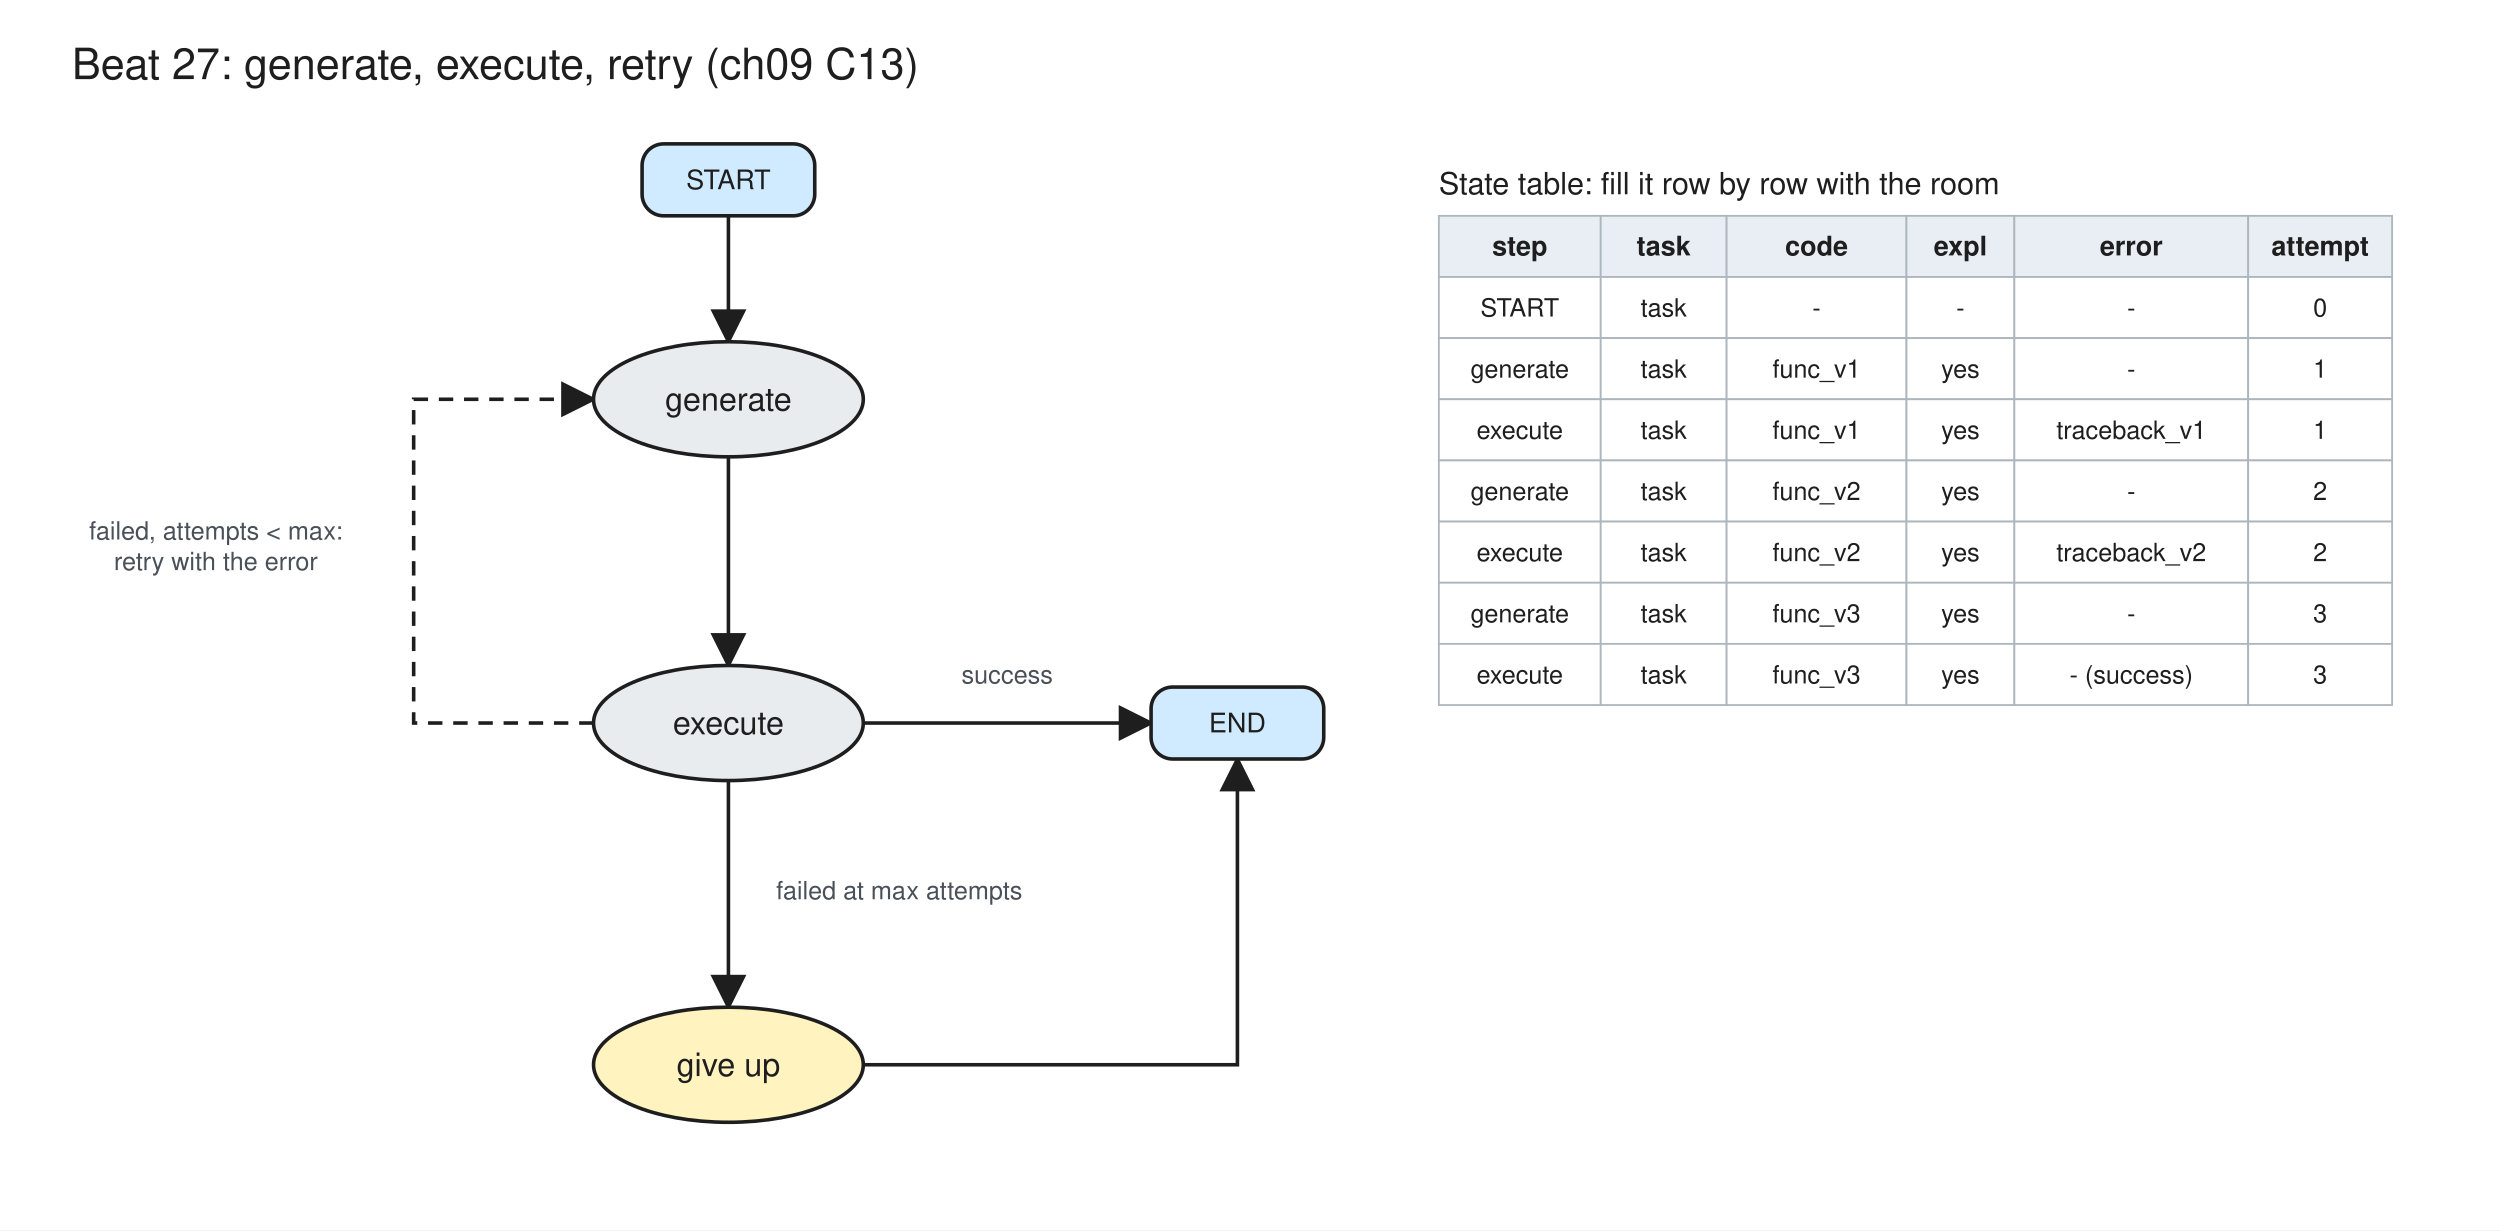
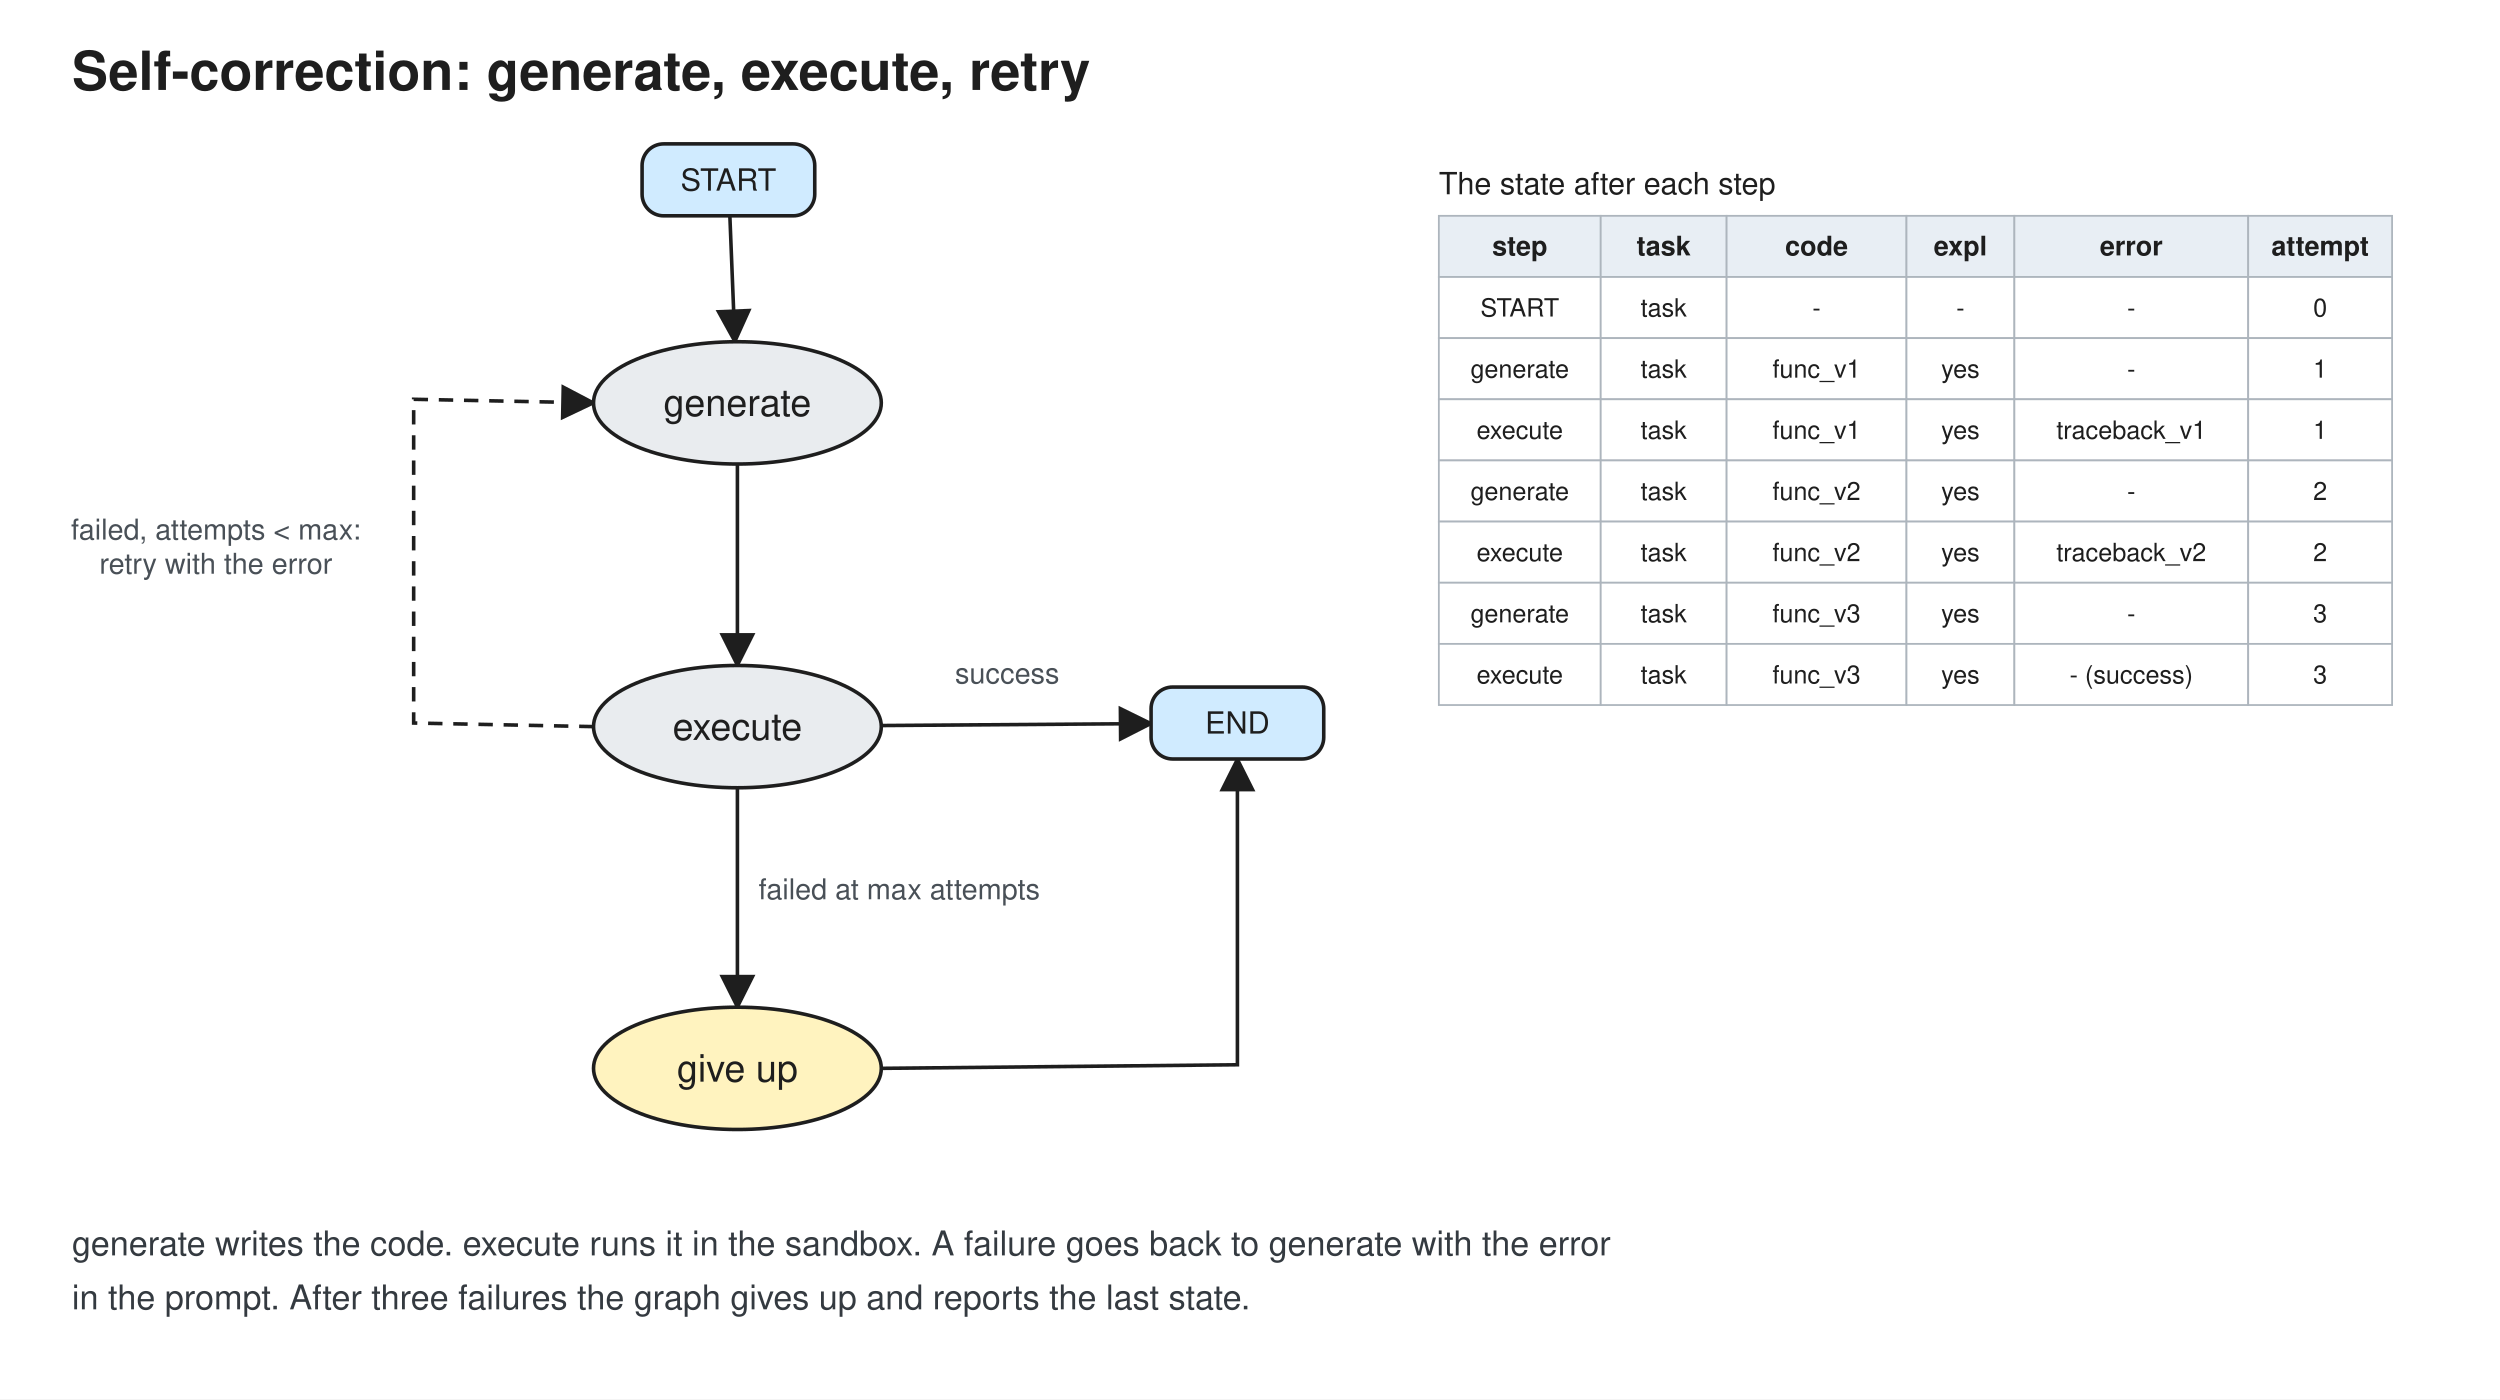
- <svg xmlns="http://www.w3.org/2000/svg" width="1390" height="684" viewBox="0 0 1390 684" font-family="Helvetica, Arial, sans-serif">
+ <svg xmlns="http://www.w3.org/2000/svg" width="1390" height="778" viewBox="0 0 1390 778" font-family="Helvetica, Arial, sans-serif">
  <defs>
    <marker id="ah" markerWidth="10" markerHeight="10" refX="9" refY="5" orient="auto">
      <path d="M0,0 L10,5 L0,10 z" fill="#1e1e1e" />
    </marker>
  </defs>
-   <rect width="1390" height="684" fill="#ffffff" />
-   <text x="40" y="44" font-size="24" fill="#1e1e1e">Beat 27: generate, execute, retry (ch09 C13)</text>
-   <polyline points="405.0,120.0 405.0,190.0" fill="none" stroke="#1e1e1e" stroke-width="2" marker-end="url(#ah)" />
-   <polyline points="405.0,254.0 405.0,370.0" fill="none" stroke="#1e1e1e" stroke-width="2" marker-end="url(#ah)" />
-   <polyline points="480.0,402.0 640.0,402.0" fill="none" stroke="#1e1e1e" stroke-width="2" marker-end="url(#ah)" />
-   <text x="560.0" y="380.0" font-size="14" fill="#495057" text-anchor="middle" stroke="#ffffff" stroke-width="4" paint-order="stroke">success</text>
-   <polyline points="330.0,402.0 230.0,402.0 230.0,222.0 330.0,222.0" fill="none" stroke="#1e1e1e" stroke-width="2" marker-end="url(#ah)" stroke-dasharray="8,6" />
-   <text x="120.0" y="300.0" font-size="14" fill="#495057" text-anchor="middle" stroke="#ffffff" stroke-width="4" paint-order="stroke">failed, attempts &lt; max:</text>
-   <text x="120.0" y="317.0" font-size="14" fill="#495057" text-anchor="middle" stroke="#ffffff" stroke-width="4" paint-order="stroke">retry with the error</text>
-   <polyline points="405.0,434.0 405.0,560.0" fill="none" stroke="#1e1e1e" stroke-width="2" marker-end="url(#ah)" />
-   <text x="500.0" y="500.0" font-size="14" fill="#495057" text-anchor="middle" stroke="#ffffff" stroke-width="4" paint-order="stroke">failed at max attempts</text>
-   <polyline points="480.0,592.0 688.0,592.0 688.0,422.0" fill="none" stroke="#1e1e1e" stroke-width="2" marker-end="url(#ah)" />
+   <rect width="1390" height="778" fill="#ffffff" />
+   <text x="40" y="50" font-size="30" font-weight="600" fill="#1e1e1e">Self-correction: generate, execute, retry</text>
+   <polyline points="405.8,120.0 408.6,190.0" fill="none" stroke="#1e1e1e" stroke-width="2" marker-end="url(#ah)" />
+   <polyline points="410.0,258.0 410.0,370.0" fill="none" stroke="#1e1e1e" stroke-width="2" marker-end="url(#ah)" />
+   <polyline points="490.0,403.4 640.0,402.3" fill="none" stroke="#1e1e1e" stroke-width="2" marker-end="url(#ah)" />
+   <text x="560.0" y="380.0" font-size="16" fill="#495057" text-anchor="middle" stroke="#ffffff" stroke-width="5" paint-order="stroke">success</text>
+   <polyline points="330.0,404.0 230.0,402.0 230.0,222.0 330.0,224.0" fill="none" stroke="#1e1e1e" stroke-width="2" marker-end="url(#ah)" stroke-dasharray="8,6" />
+   <text x="120.0" y="300.0" font-size="16" fill="#495057" text-anchor="middle" stroke="#ffffff" stroke-width="5" paint-order="stroke">failed, attempts &lt; max:</text>
+   <text x="120.0" y="319.0" font-size="16" fill="#495057" text-anchor="middle" stroke="#ffffff" stroke-width="5" paint-order="stroke">retry with the error</text>
+   <polyline points="410.0,438.0 410.0,560.0" fill="none" stroke="#1e1e1e" stroke-width="2" marker-end="url(#ah)" />
+   <text x="500.0" y="500.0" font-size="16" fill="#495057" text-anchor="middle" stroke="#ffffff" stroke-width="5" paint-order="stroke">failed at max attempts</text>
+   <polyline points="490.0,594.0 688.0,592.0 688.0,422.0" fill="none" stroke="#1e1e1e" stroke-width="2" marker-end="url(#ah)" />
  <rect x="357" y="80" width="96" height="40" rx="12" fill="#d0ebff" stroke="#1e1e1e" stroke-width="2" />
-   <text x="405.0" y="105.2" font-size="15" fill="#1e1e1e" text-anchor="middle">START</text>
-   <ellipse cx="405.0" cy="222.0" rx="75.0" ry="32.0" fill="#e9ecef" stroke="#1e1e1e" stroke-width="2" />
-   <text x="405.0" y="228.3" font-size="18" fill="#1e1e1e" text-anchor="middle">generate</text>
-   <ellipse cx="405.0" cy="402.0" rx="75.0" ry="32.0" fill="#e9ecef" stroke="#1e1e1e" stroke-width="2" />
-   <text x="405.0" y="408.3" font-size="18" fill="#1e1e1e" text-anchor="middle">execute</text>
-   <ellipse cx="405.0" cy="592.0" rx="75.0" ry="32.0" fill="#fff3bf" stroke="#1e1e1e" stroke-width="2" />
-   <text x="405.0" y="598.3" font-size="18" fill="#1e1e1e" text-anchor="middle">give up</text>
+   <text x="405.0" y="106.0" font-size="17" fill="#1e1e1e" text-anchor="middle">START</text>
+   <ellipse cx="410.0" cy="224.0" rx="80.0" ry="34.0" fill="#e9ecef" stroke="#1e1e1e" stroke-width="2" />
+   <text x="410.0" y="231.3" font-size="21" fill="#1e1e1e" text-anchor="middle">generate</text>
+   <ellipse cx="410.0" cy="404.0" rx="80.0" ry="34.0" fill="#e9ecef" stroke="#1e1e1e" stroke-width="2" />
+   <text x="410.0" y="411.4" font-size="21" fill="#1e1e1e" text-anchor="middle">execute</text>
+   <ellipse cx="410.0" cy="594.0" rx="80.0" ry="34.0" fill="#fff3bf" stroke="#1e1e1e" stroke-width="2" />
+   <text x="410.0" y="601.4" font-size="21" fill="#1e1e1e" text-anchor="middle">give up</text>
  <rect x="640" y="382" width="96" height="40" rx="12" fill="#d0ebff" stroke="#1e1e1e" stroke-width="2" />
-   <text x="688.0" y="407.2" font-size="15" fill="#1e1e1e" text-anchor="middle">END</text>
-   <text x="800" y="108" font-size="17" fill="#1e1e1e">State table: fill it row by row with the room</text>
+   <text x="688.0" y="407.9" font-size="17" fill="#1e1e1e" text-anchor="middle">END</text>
+   <text x="800" y="108" font-size="17" fill="#1e1e1e">The state after each step</text>
  <rect x="800" y="120" width="90" height="34" fill="#e8eef4" stroke="#adb5bd" stroke-width="1" />
  <text x="845.0" y="142" font-size="15" font-weight="bold" fill="#1e1e1e" text-anchor="middle">step</text>
  <rect x="890" y="120" width="70" height="34" fill="#e8eef4" stroke="#adb5bd" stroke-width="1" />
  <text x="925.0" y="142" font-size="15" font-weight="bold" fill="#1e1e1e" text-anchor="middle">task</text>
  <rect x="960" y="120" width="100" height="34" fill="#e8eef4" stroke="#adb5bd" stroke-width="1" />
  <text x="1010.0" y="142" font-size="15" font-weight="bold" fill="#1e1e1e" text-anchor="middle">code</text>
  <rect x="1060" y="120" width="60" height="34" fill="#e8eef4" stroke="#adb5bd" stroke-width="1" />
  <text x="1090.0" y="142" font-size="15" font-weight="bold" fill="#1e1e1e" text-anchor="middle">expl</text>
  <rect x="1120" y="120" width="130" height="34" fill="#e8eef4" stroke="#adb5bd" stroke-width="1" />
  <text x="1185.0" y="142" font-size="15" font-weight="bold" fill="#1e1e1e" text-anchor="middle">error</text>
  <rect x="1250" y="120" width="80" height="34" fill="#e8eef4" stroke="#adb5bd" stroke-width="1" />
  <text x="1290.0" y="142" font-size="15" font-weight="bold" fill="#1e1e1e" text-anchor="middle">attempt</text>
  <rect x="800" y="154" width="90" height="34" fill="#ffffff" stroke="#adb5bd" stroke-width="1" />
  <text x="845.0" y="176" font-size="14" font-weight="normal" fill="#1e1e1e" text-anchor="middle">START</text>
  <rect x="890" y="154" width="70" height="34" fill="#ffffff" stroke="#adb5bd" stroke-width="1" />
  <text x="925.0" y="176" font-size="14" font-weight="normal" fill="#1e1e1e" text-anchor="middle">task</text>
  <rect x="960" y="154" width="100" height="34" fill="#ffffff" stroke="#adb5bd" stroke-width="1" />
  <text x="1010.0" y="176" font-size="14" font-weight="normal" fill="#1e1e1e" text-anchor="middle">-</text>
  <rect x="1060" y="154" width="60" height="34" fill="#ffffff" stroke="#adb5bd" stroke-width="1" />
  <text x="1090.0" y="176" font-size="14" font-weight="normal" fill="#1e1e1e" text-anchor="middle">-</text>
  <rect x="1120" y="154" width="130" height="34" fill="#ffffff" stroke="#adb5bd" stroke-width="1" />
  <text x="1185.0" y="176" font-size="14" font-weight="normal" fill="#1e1e1e" text-anchor="middle">-</text>
  <rect x="1250" y="154" width="80" height="34" fill="#ffffff" stroke="#adb5bd" stroke-width="1" />
  <text x="1290.0" y="176" font-size="14" font-weight="normal" fill="#1e1e1e" text-anchor="middle">0</text>
  <rect x="800" y="188" width="90" height="34" fill="#ffffff" stroke="#adb5bd" stroke-width="1" />
  <text x="845.0" y="210" font-size="14" font-weight="normal" fill="#1e1e1e" text-anchor="middle">generate</text>
  <rect x="890" y="188" width="70" height="34" fill="#ffffff" stroke="#adb5bd" stroke-width="1" />
  <text x="925.0" y="210" font-size="14" font-weight="normal" fill="#1e1e1e" text-anchor="middle">task</text>
  <rect x="960" y="188" width="100" height="34" fill="#ffffff" stroke="#adb5bd" stroke-width="1" />
  <text x="1010.0" y="210" font-size="14" font-weight="normal" fill="#1e1e1e" text-anchor="middle">func_v1</text>
  <rect x="1060" y="188" width="60" height="34" fill="#ffffff" stroke="#adb5bd" stroke-width="1" />
  <text x="1090.0" y="210" font-size="14" font-weight="normal" fill="#1e1e1e" text-anchor="middle">yes</text>
  <rect x="1120" y="188" width="130" height="34" fill="#ffffff" stroke="#adb5bd" stroke-width="1" />
  <text x="1185.0" y="210" font-size="14" font-weight="normal" fill="#1e1e1e" text-anchor="middle">-</text>
  <rect x="1250" y="188" width="80" height="34" fill="#ffffff" stroke="#adb5bd" stroke-width="1" />
  <text x="1290.0" y="210" font-size="14" font-weight="normal" fill="#1e1e1e" text-anchor="middle">1</text>
  <rect x="800" y="222" width="90" height="34" fill="#ffffff" stroke="#adb5bd" stroke-width="1" />
  <text x="845.0" y="244" font-size="14" font-weight="normal" fill="#1e1e1e" text-anchor="middle">execute</text>
  <rect x="890" y="222" width="70" height="34" fill="#ffffff" stroke="#adb5bd" stroke-width="1" />
  <text x="925.0" y="244" font-size="14" font-weight="normal" fill="#1e1e1e" text-anchor="middle">task</text>
  <rect x="960" y="222" width="100" height="34" fill="#ffffff" stroke="#adb5bd" stroke-width="1" />
  <text x="1010.0" y="244" font-size="14" font-weight="normal" fill="#1e1e1e" text-anchor="middle">func_v1</text>
  <rect x="1060" y="222" width="60" height="34" fill="#ffffff" stroke="#adb5bd" stroke-width="1" />
  <text x="1090.0" y="244" font-size="14" font-weight="normal" fill="#1e1e1e" text-anchor="middle">yes</text>
  <rect x="1120" y="222" width="130" height="34" fill="#ffffff" stroke="#adb5bd" stroke-width="1" />
  <text x="1185.0" y="244" font-size="14" font-weight="normal" fill="#1e1e1e" text-anchor="middle">traceback_v1</text>
  <rect x="1250" y="222" width="80" height="34" fill="#ffffff" stroke="#adb5bd" stroke-width="1" />
  <text x="1290.0" y="244" font-size="14" font-weight="normal" fill="#1e1e1e" text-anchor="middle">1</text>
  <rect x="800" y="256" width="90" height="34" fill="#ffffff" stroke="#adb5bd" stroke-width="1" />
  <text x="845.0" y="278" font-size="14" font-weight="normal" fill="#1e1e1e" text-anchor="middle">generate</text>
  <rect x="890" y="256" width="70" height="34" fill="#ffffff" stroke="#adb5bd" stroke-width="1" />
  <text x="925.0" y="278" font-size="14" font-weight="normal" fill="#1e1e1e" text-anchor="middle">task</text>
  <rect x="960" y="256" width="100" height="34" fill="#ffffff" stroke="#adb5bd" stroke-width="1" />
  <text x="1010.0" y="278" font-size="14" font-weight="normal" fill="#1e1e1e" text-anchor="middle">func_v2</text>
  <rect x="1060" y="256" width="60" height="34" fill="#ffffff" stroke="#adb5bd" stroke-width="1" />
  <text x="1090.0" y="278" font-size="14" font-weight="normal" fill="#1e1e1e" text-anchor="middle">yes</text>
  <rect x="1120" y="256" width="130" height="34" fill="#ffffff" stroke="#adb5bd" stroke-width="1" />
  <text x="1185.0" y="278" font-size="14" font-weight="normal" fill="#1e1e1e" text-anchor="middle">-</text>
  <rect x="1250" y="256" width="80" height="34" fill="#ffffff" stroke="#adb5bd" stroke-width="1" />
  <text x="1290.0" y="278" font-size="14" font-weight="normal" fill="#1e1e1e" text-anchor="middle">2</text>
  <rect x="800" y="290" width="90" height="34" fill="#ffffff" stroke="#adb5bd" stroke-width="1" />
  <text x="845.0" y="312" font-size="14" font-weight="normal" fill="#1e1e1e" text-anchor="middle">execute</text>
  <rect x="890" y="290" width="70" height="34" fill="#ffffff" stroke="#adb5bd" stroke-width="1" />
  <text x="925.0" y="312" font-size="14" font-weight="normal" fill="#1e1e1e" text-anchor="middle">task</text>
  <rect x="960" y="290" width="100" height="34" fill="#ffffff" stroke="#adb5bd" stroke-width="1" />
  <text x="1010.0" y="312" font-size="14" font-weight="normal" fill="#1e1e1e" text-anchor="middle">func_v2</text>
  <rect x="1060" y="290" width="60" height="34" fill="#ffffff" stroke="#adb5bd" stroke-width="1" />
  <text x="1090.0" y="312" font-size="14" font-weight="normal" fill="#1e1e1e" text-anchor="middle">yes</text>
  <rect x="1120" y="290" width="130" height="34" fill="#ffffff" stroke="#adb5bd" stroke-width="1" />
  <text x="1185.0" y="312" font-size="14" font-weight="normal" fill="#1e1e1e" text-anchor="middle">traceback_v2</text>
  <rect x="1250" y="290" width="80" height="34" fill="#ffffff" stroke="#adb5bd" stroke-width="1" />
  <text x="1290.0" y="312" font-size="14" font-weight="normal" fill="#1e1e1e" text-anchor="middle">2</text>
  <rect x="800" y="324" width="90" height="34" fill="#ffffff" stroke="#adb5bd" stroke-width="1" />
  <text x="845.0" y="346" font-size="14" font-weight="normal" fill="#1e1e1e" text-anchor="middle">generate</text>
  <rect x="890" y="324" width="70" height="34" fill="#ffffff" stroke="#adb5bd" stroke-width="1" />
  <text x="925.0" y="346" font-size="14" font-weight="normal" fill="#1e1e1e" text-anchor="middle">task</text>
  <rect x="960" y="324" width="100" height="34" fill="#ffffff" stroke="#adb5bd" stroke-width="1" />
  <text x="1010.0" y="346" font-size="14" font-weight="normal" fill="#1e1e1e" text-anchor="middle">func_v3</text>
  <rect x="1060" y="324" width="60" height="34" fill="#ffffff" stroke="#adb5bd" stroke-width="1" />
  <text x="1090.0" y="346" font-size="14" font-weight="normal" fill="#1e1e1e" text-anchor="middle">yes</text>
  <rect x="1120" y="324" width="130" height="34" fill="#ffffff" stroke="#adb5bd" stroke-width="1" />
  <text x="1185.0" y="346" font-size="14" font-weight="normal" fill="#1e1e1e" text-anchor="middle">-</text>
  <rect x="1250" y="324" width="80" height="34" fill="#ffffff" stroke="#adb5bd" stroke-width="1" />
  <text x="1290.0" y="346" font-size="14" font-weight="normal" fill="#1e1e1e" text-anchor="middle">3</text>
  <rect x="800" y="358" width="90" height="34" fill="#ffffff" stroke="#adb5bd" stroke-width="1" />
  <text x="845.0" y="380" font-size="14" font-weight="normal" fill="#1e1e1e" text-anchor="middle">execute</text>
  <rect x="890" y="358" width="70" height="34" fill="#ffffff" stroke="#adb5bd" stroke-width="1" />
  <text x="925.0" y="380" font-size="14" font-weight="normal" fill="#1e1e1e" text-anchor="middle">task</text>
  <rect x="960" y="358" width="100" height="34" fill="#ffffff" stroke="#adb5bd" stroke-width="1" />
  <text x="1010.0" y="380" font-size="14" font-weight="normal" fill="#1e1e1e" text-anchor="middle">func_v3</text>
  <rect x="1060" y="358" width="60" height="34" fill="#ffffff" stroke="#adb5bd" stroke-width="1" />
  <text x="1090.0" y="380" font-size="14" font-weight="normal" fill="#1e1e1e" text-anchor="middle">yes</text>
  <rect x="1120" y="358" width="130" height="34" fill="#ffffff" stroke="#adb5bd" stroke-width="1" />
  <text x="1185.0" y="380" font-size="14" font-weight="normal" fill="#1e1e1e" text-anchor="middle">- (success)</text>
  <rect x="1250" y="358" width="80" height="34" fill="#ffffff" stroke="#adb5bd" stroke-width="1" />
  <text x="1290.0" y="380" font-size="14" font-weight="normal" fill="#1e1e1e" text-anchor="middle">3</text>
-   <text x="40" y="716" font-size="15" fill="#495057">Ask before each cell: which fields have values at START? After generate? Is error filled after</text>
-   <text x="40" y="738" font-size="15" fill="#495057">generate? (No: generate cannot run code.) Does generate know the error on attempt 2? (Yes, it is in the prompt.)</text>
+   <text x="40" y="698" font-size="19" fill="#343a40">generate writes the code. execute runs it in the sandbox. A failure goes back to generate with the error</text>
+   <text x="40" y="728" font-size="19" fill="#343a40">in the prompt. After three failures the graph gives up and reports the last state.</text>
</svg>
